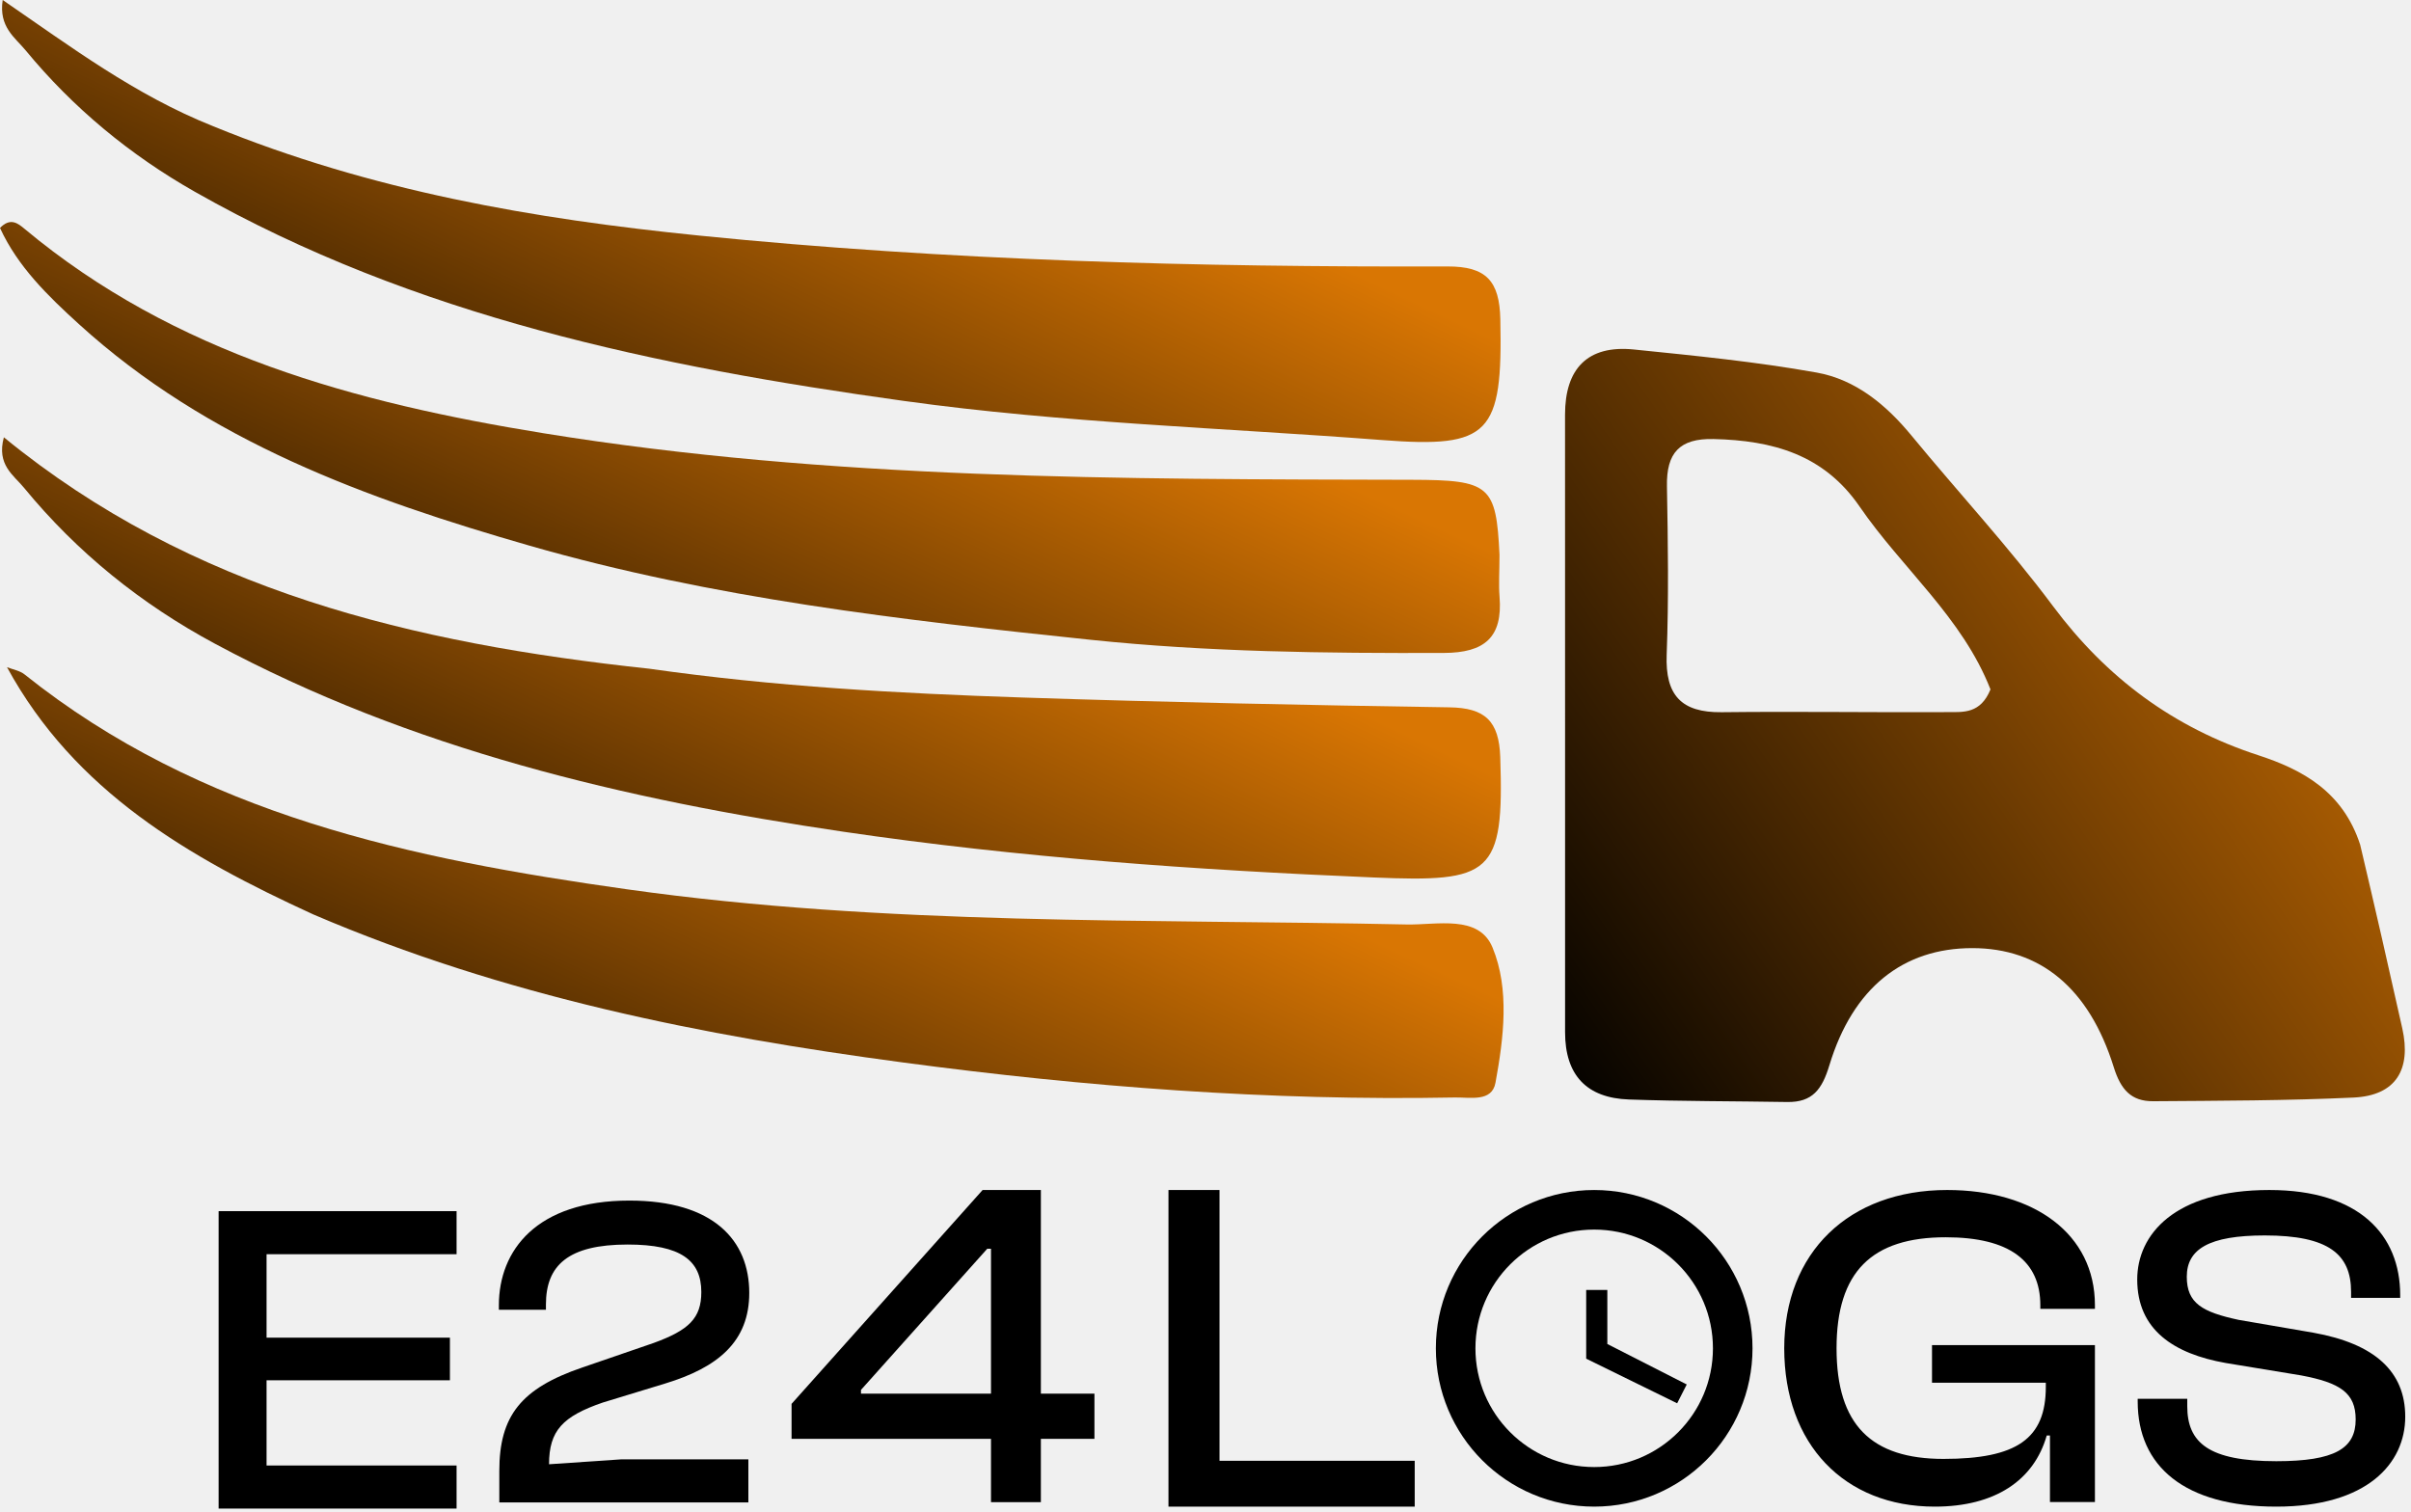
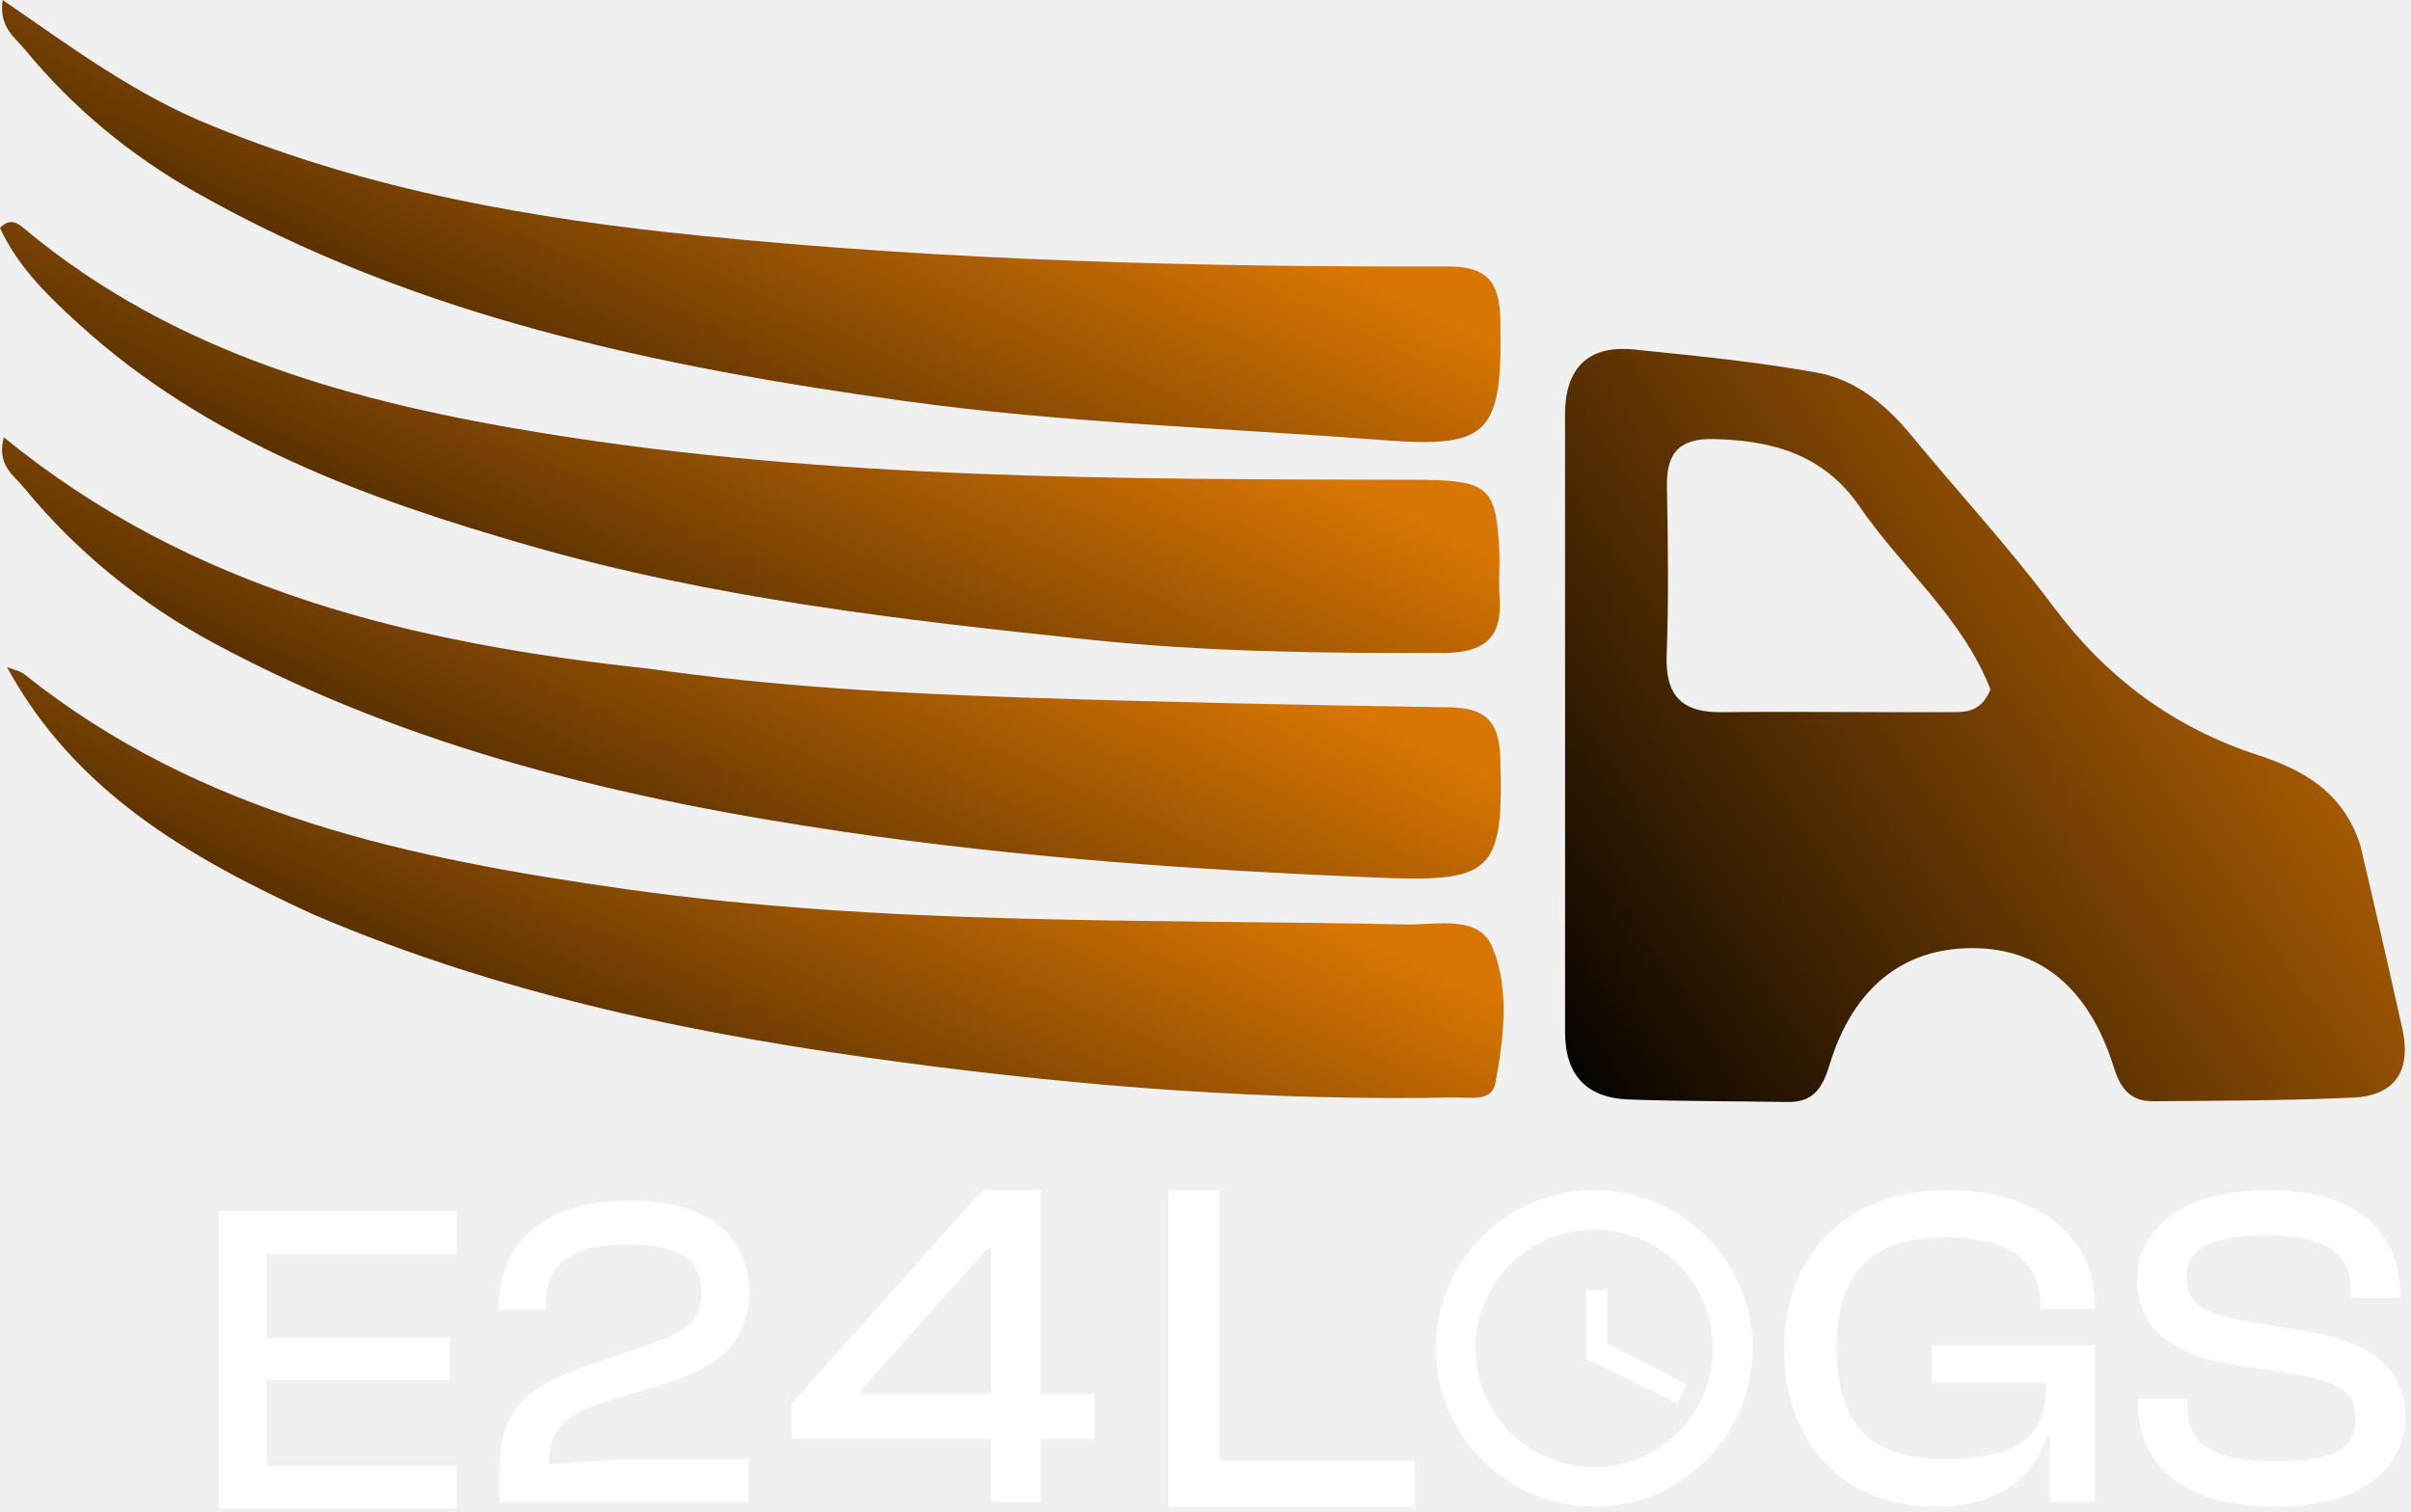
<svg xmlns="http://www.w3.org/2000/svg" width="228" height="143" viewBox="0 0 228 143" fill="none">
  <path d="M223.193 79.889C224.619 85.927 225.913 91.593 227.177 97.265C228.036 101.119 226.605 103.617 222.565 103.805C216.258 104.099 209.936 104.104 203.619 104.151C201.542 104.167 200.555 103.058 199.894 100.94C197.544 93.412 192.908 89.677 186.522 89.671C179.997 89.666 175.225 93.397 172.996 100.756C172.308 103.026 171.405 104.265 169.005 104.225C164.018 104.141 159.027 104.163 154.043 103.988C150.047 103.849 148.002 101.685 148.004 97.616C148.013 78.147 147.997 58.679 148 39.21C148.001 34.881 150.118 32.609 154.512 33.055C160.291 33.643 166.089 34.213 171.798 35.236C175.48 35.895 178.364 38.282 180.767 41.2C185.208 46.594 189.976 51.738 194.147 57.33C199.209 64.114 205.536 68.812 213.563 71.43C217.757 72.798 221.556 74.869 223.193 79.889ZM188.232 65.203C185.572 58.389 179.869 53.756 175.86 47.915C172.469 42.975 167.63 41.659 162.056 41.523C158.806 41.444 157.58 42.854 157.637 45.985C157.733 51.295 157.811 56.614 157.612 61.918C157.469 65.745 158.985 67.404 162.813 67.359C169.949 67.276 177.087 67.389 184.224 67.351C185.665 67.344 187.29 67.517 188.232 65.203Z" fill="url(#paint0_linear_981_9279)" />
  <path d="M141.803 52.474C141.8 54.105 141.714 55.278 141.807 56.436C142.116 60.291 140.385 61.742 136.536 61.754C125.373 61.791 114.216 61.67 103.113 60.508C85.261 58.639 67.407 56.59 50.092 51.612C34.666 47.178 19.647 41.742 7.46 30.652C4.524 27.981 1.678 25.215 0 21.56C0.984 20.541 1.705 21.129 2.307 21.631C16.525 33.501 33.652 38.097 51.371 40.97C78.581 45.382 106.057 45.313 133.517 45.377C140.917 45.395 141.484 45.911 141.803 52.474Z" fill="url(#paint1_linear_981_9279)" />
  <path d="M29.624 86.483C17.794 81.063 7.07 74.846 0.661 63.1C1.218 63.322 1.871 63.425 2.319 63.783C18.99 77.104 38.875 81.23 59.315 84.111C83.793 87.561 108.415 86.907 133.003 87.435C135.894 87.497 139.849 86.472 141.145 89.616C142.775 93.57 142.2 98.154 141.422 102.406C141.084 104.25 139.032 103.77 137.58 103.798C120.095 104.132 102.704 102.796 85.396 100.487C66.416 97.955 47.703 94.228 29.624 86.483Z" fill="url(#paint2_linear_981_9279)" />
  <path d="M61.382 63.243C73.373 64.951 84.999 65.579 96.632 65.967C110.107 66.417 123.589 66.692 137.07 66.898C140.424 66.95 141.758 68.171 141.874 71.611C142.249 82.727 141.028 83.457 129.913 82.99C113.112 82.285 96.388 81.112 79.751 78.662C59.075 75.616 38.921 70.868 20.328 60.881C13.35 57.132 7.29 52.248 2.264 46.124C1.294 44.941 -0.341 43.965 0.366 41.36C18.119 55.875 39.062 60.854 61.382 63.243Z" fill="url(#paint3_linear_981_9279)" />
  <path d="M20.159 11.938C35.124 18.066 50.465 20.7 66.089 22.277C89.636 24.654 113.244 25.271 136.882 25.2C140.553 25.189 141.803 26.577 141.881 30.197C142.113 41.066 140.886 42.403 130.721 41.621C115.637 40.461 100.507 40.008 85.486 37.92C62.126 34.675 39.242 29.951 18.436 18.142C12.297 14.658 6.913 10.211 2.418 4.755C1.428 3.555 -0.137 2.546 0.255 0C6.699 4.416 12.749 8.985 20.159 11.938Z" fill="url(#paint4_linear_981_9279)" />
-   <path d="M98.431 142.073H93.715V136.08H74.855V132.775L92.922 112.548H98.431V131.806H103.498V136.08H98.431V142.073ZM81.421 131.806H93.715V118.101H93.363L81.421 131.453V131.806Z" fill="black" />
-   <path d="M70.771 142.097H47.218V139.116C47.218 133.91 49.276 131.307 55.069 129.334L61.786 127.025C65.145 125.807 66.321 124.674 66.321 122.197C66.321 119.216 64.389 117.705 59.352 117.705C53.726 117.705 51.627 119.678 51.627 123.372V123.876H47.176V123.456C47.176 118.25 50.745 113.548 59.519 113.548C67.496 113.548 70.855 117.327 70.855 122.281C70.855 126.899 67.874 129.334 62.92 130.845L57.001 132.65C53.222 133.952 51.921 135.295 51.921 138.486L58.722 138.024H70.771V142.097Z" fill="black" />
-   <path d="M43.177 142.677H20.674V114.548H43.177V118.621H25.208V126.513H42.547V130.544H25.208V138.604H43.177V142.677Z" fill="black" />
-   <path d="M215.26 142.494C206.58 142.494 202.154 138.674 202.154 132.555V132.295H206.841V132.989C206.841 136.461 208.88 138.197 215.26 138.197C220.815 138.197 222.768 136.982 222.768 134.248C222.768 131.731 221.292 130.776 217.603 130.081L210.486 128.91C205.582 128.042 202.11 125.785 202.11 121.011C202.11 116.801 205.582 112.548 214.609 112.548C223.115 112.548 226.978 116.801 226.978 122.487V122.747H222.334V122.183C222.334 118.624 220.207 116.845 214.175 116.845C208.88 116.845 206.797 118.147 206.797 120.751C206.797 123.268 208.273 124.092 211.701 124.83L218.775 126.045C224.591 127.087 227.455 129.734 227.455 133.987C227.455 138.414 223.853 142.494 215.26 142.494Z" fill="black" />
-   <path d="M182.964 142.494C174.414 142.494 168.729 136.591 168.729 127.521C168.729 118.451 174.848 112.548 184.136 112.548C192.381 112.548 198.11 116.715 198.11 123.441V123.789H192.946V123.441C192.946 119.275 190.038 117.018 184.005 117.018C177.018 117.018 173.676 120.273 173.676 127.521C173.676 134.769 176.975 137.98 183.788 137.98C190.732 137.98 193.466 136.07 193.466 131.166V130.776H182.703V127.217H198.11V142.06H193.857V135.767H193.553C192.338 140.02 188.649 142.494 182.964 142.494Z" fill="black" />
-   <path d="M133.784 142.494H110.498V112.548H115.325V138.158H133.784V142.494Z" fill="black" />
-   <circle cx="150.757" cy="127.521" r="13.101" stroke="black" stroke-width="3.743" />
-   <path d="M152 127.113L159.509 130.94L158.602 132.721L150 128.5V122H152V127.113Z" fill="black" />
+   <path d="M98.431 142.073H93.715V136.08H74.855V132.775L92.922 112.548H98.431V131.806H103.498V136.08H98.431V142.073ZM81.421 131.806H93.715V118.101H93.363L81.421 131.453V131.806Z" fill="white" />
+   <path d="M70.771 142.097H47.218V139.116C47.218 133.91 49.276 131.307 55.069 129.334L61.786 127.025C65.145 125.807 66.321 124.674 66.321 122.197C66.321 119.216 64.389 117.705 59.352 117.705C53.726 117.705 51.627 119.678 51.627 123.372V123.876H47.176V123.456C47.176 118.25 50.745 113.548 59.519 113.548C67.496 113.548 70.855 117.327 70.855 122.281C70.855 126.899 67.874 129.334 62.92 130.845L57.001 132.65C53.222 133.952 51.921 135.295 51.921 138.486L58.722 138.024H70.771V142.097Z" fill="white" />
+   <path d="M43.177 142.677H20.674V114.548H43.177V118.621H25.208V126.513H42.547V130.544H25.208V138.604H43.177V142.677Z" fill="white" />
+   <path d="M215.26 142.494C206.58 142.494 202.154 138.674 202.154 132.555V132.295H206.841V132.989C206.841 136.461 208.88 138.197 215.26 138.197C220.815 138.197 222.768 136.982 222.768 134.248C222.768 131.731 221.292 130.776 217.603 130.081L210.486 128.91C205.582 128.042 202.11 125.785 202.11 121.011C202.11 116.801 205.582 112.548 214.609 112.548C223.115 112.548 226.978 116.801 226.978 122.487V122.747H222.334V122.183C222.334 118.624 220.207 116.845 214.175 116.845C208.88 116.845 206.797 118.147 206.797 120.751C206.797 123.268 208.273 124.092 211.701 124.83L218.775 126.045C224.591 127.087 227.455 129.734 227.455 133.987C227.455 138.414 223.853 142.494 215.26 142.494Z" fill="white" />
+   <path d="M182.964 142.494C174.414 142.494 168.729 136.591 168.729 127.521C168.729 118.451 174.848 112.548 184.136 112.548C192.381 112.548 198.11 116.715 198.11 123.441V123.789H192.946V123.441C192.946 119.275 190.038 117.018 184.005 117.018C177.018 117.018 173.676 120.273 173.676 127.521C173.676 134.769 176.975 137.98 183.788 137.98C190.732 137.98 193.466 136.07 193.466 131.166V130.776H182.703V127.217H198.11V142.06H193.857V135.767H193.553C192.338 140.02 188.649 142.494 182.964 142.494Z" fill="white" />
+   <path d="M133.784 142.494H110.498V112.548H115.325V138.158H133.784V142.494Z" fill="white" />
+   <circle cx="150.757" cy="127.521" r="13.101" stroke="white" stroke-width="3.743" />
+   <path d="M152 127.113L159.509 130.94L158.602 132.721L150 128.5V122H152V127.113Z" fill="white" />
  <defs>
    <linearGradient id="paint0_linear_981_9279" x1="221.229" y1="32.785" x2="137.729" y2="90.785" gradientUnits="userSpaceOnUse">
      <stop stop-color="#D97603" />
      <stop offset="1" />
    </linearGradient>
    <linearGradient id="paint1_linear_981_9279" x1="130.789" y1="20.877" x2="92" y2="104.968" gradientUnits="userSpaceOnUse">
      <stop offset="0.26" stop-color="#D97603" />
      <stop offset="1" />
    </linearGradient>
    <linearGradient id="paint2_linear_981_9279" x1="131.162" y1="62.977" x2="92.334" y2="146.988" gradientUnits="userSpaceOnUse">
      <stop offset="0.26" stop-color="#D97603" />
      <stop offset="1" />
    </linearGradient>
    <linearGradient id="paint3_linear_981_9279" x1="130.886" y1="41.234" x2="90.547" y2="126.584" gradientUnits="userSpaceOnUse">
      <stop offset="0.26" stop-color="#D97603" />
      <stop offset="1" />
    </linearGradient>
    <linearGradient id="paint4_linear_981_9279" x1="130.863" y1="-0.126" x2="90.404" y2="85.314" gradientUnits="userSpaceOnUse">
      <stop offset="0.26" stop-color="#D97603" />
      <stop offset="1" />
    </linearGradient>
  </defs>
</svg>
